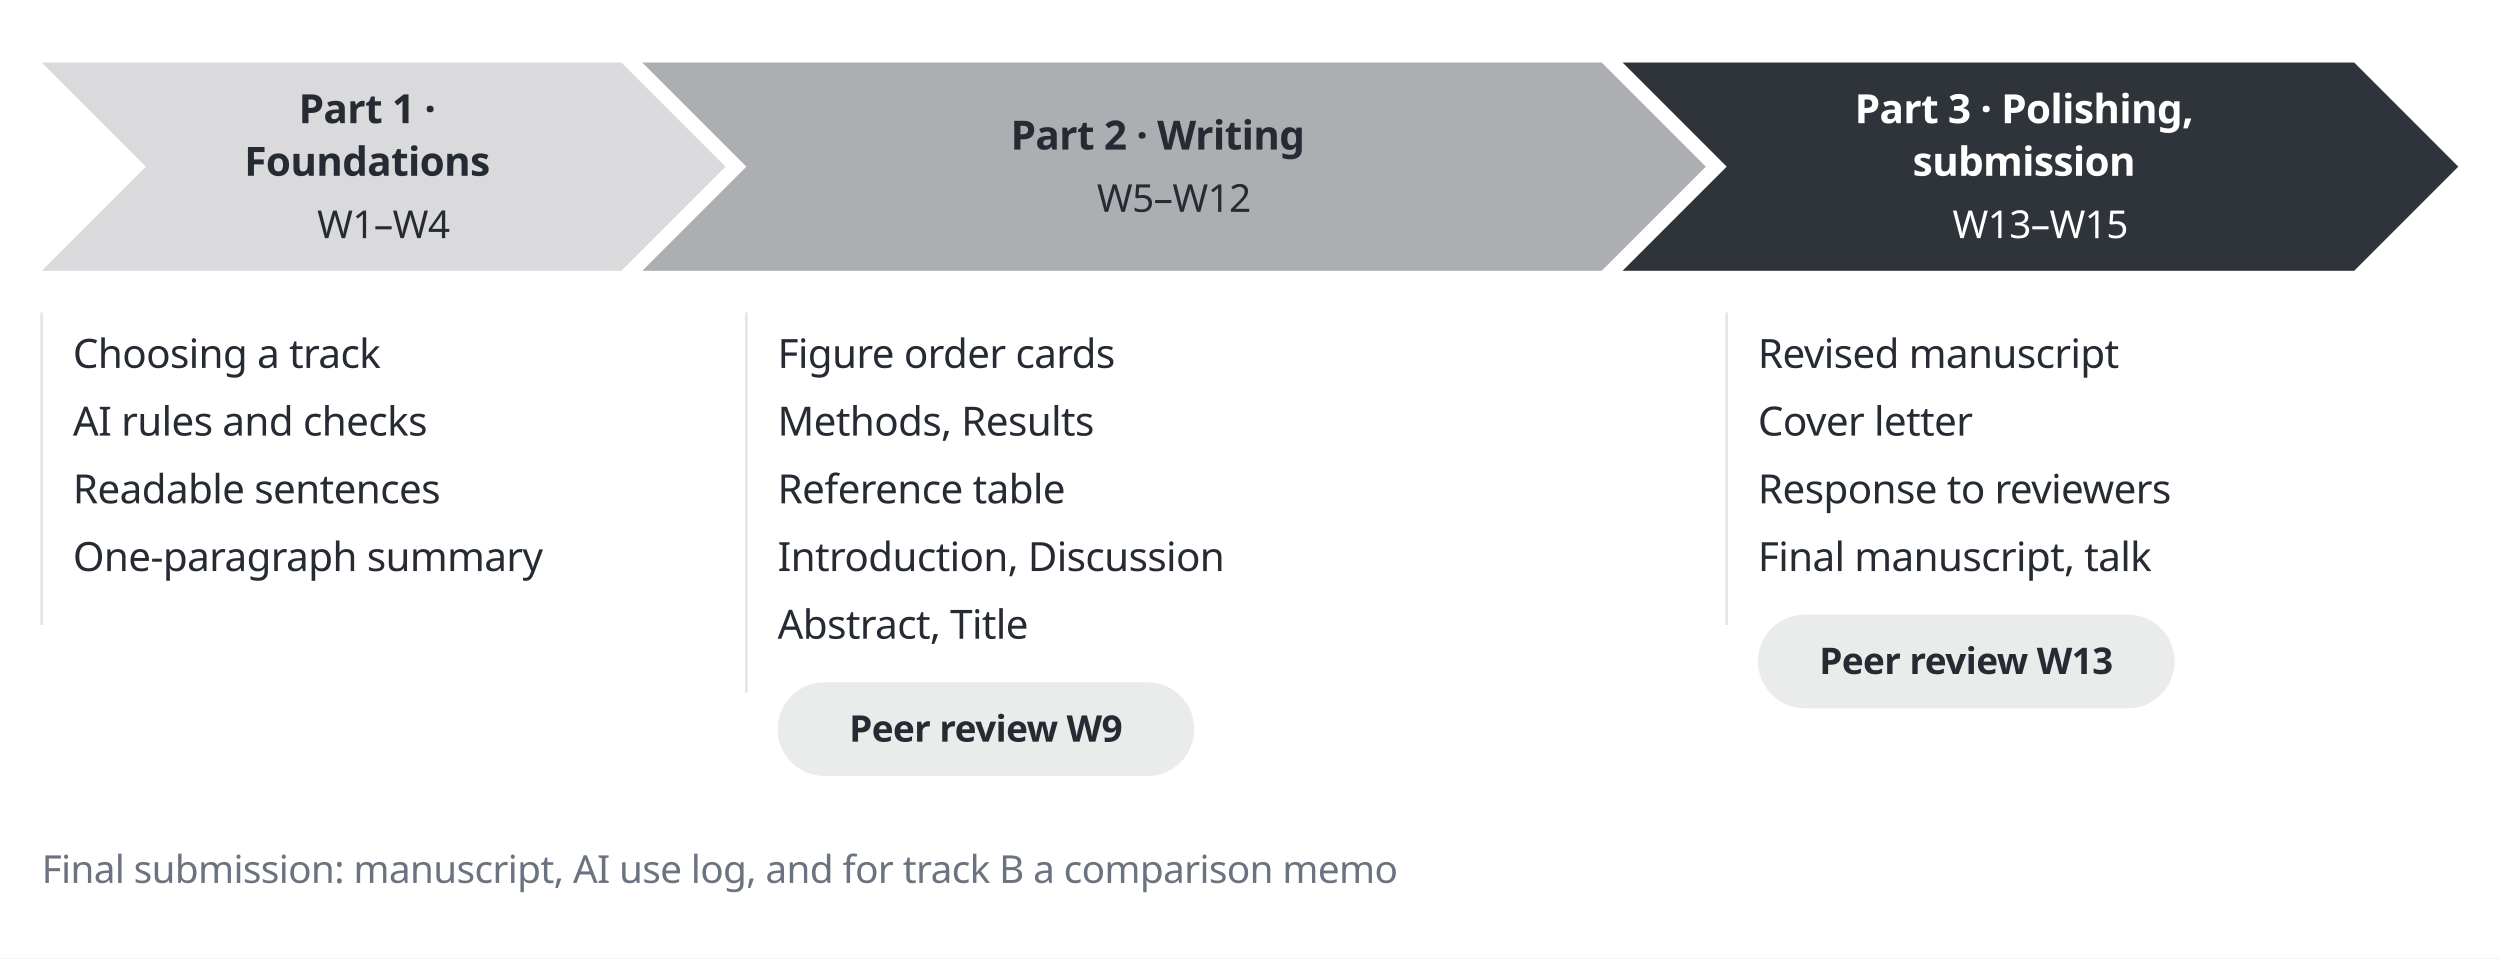
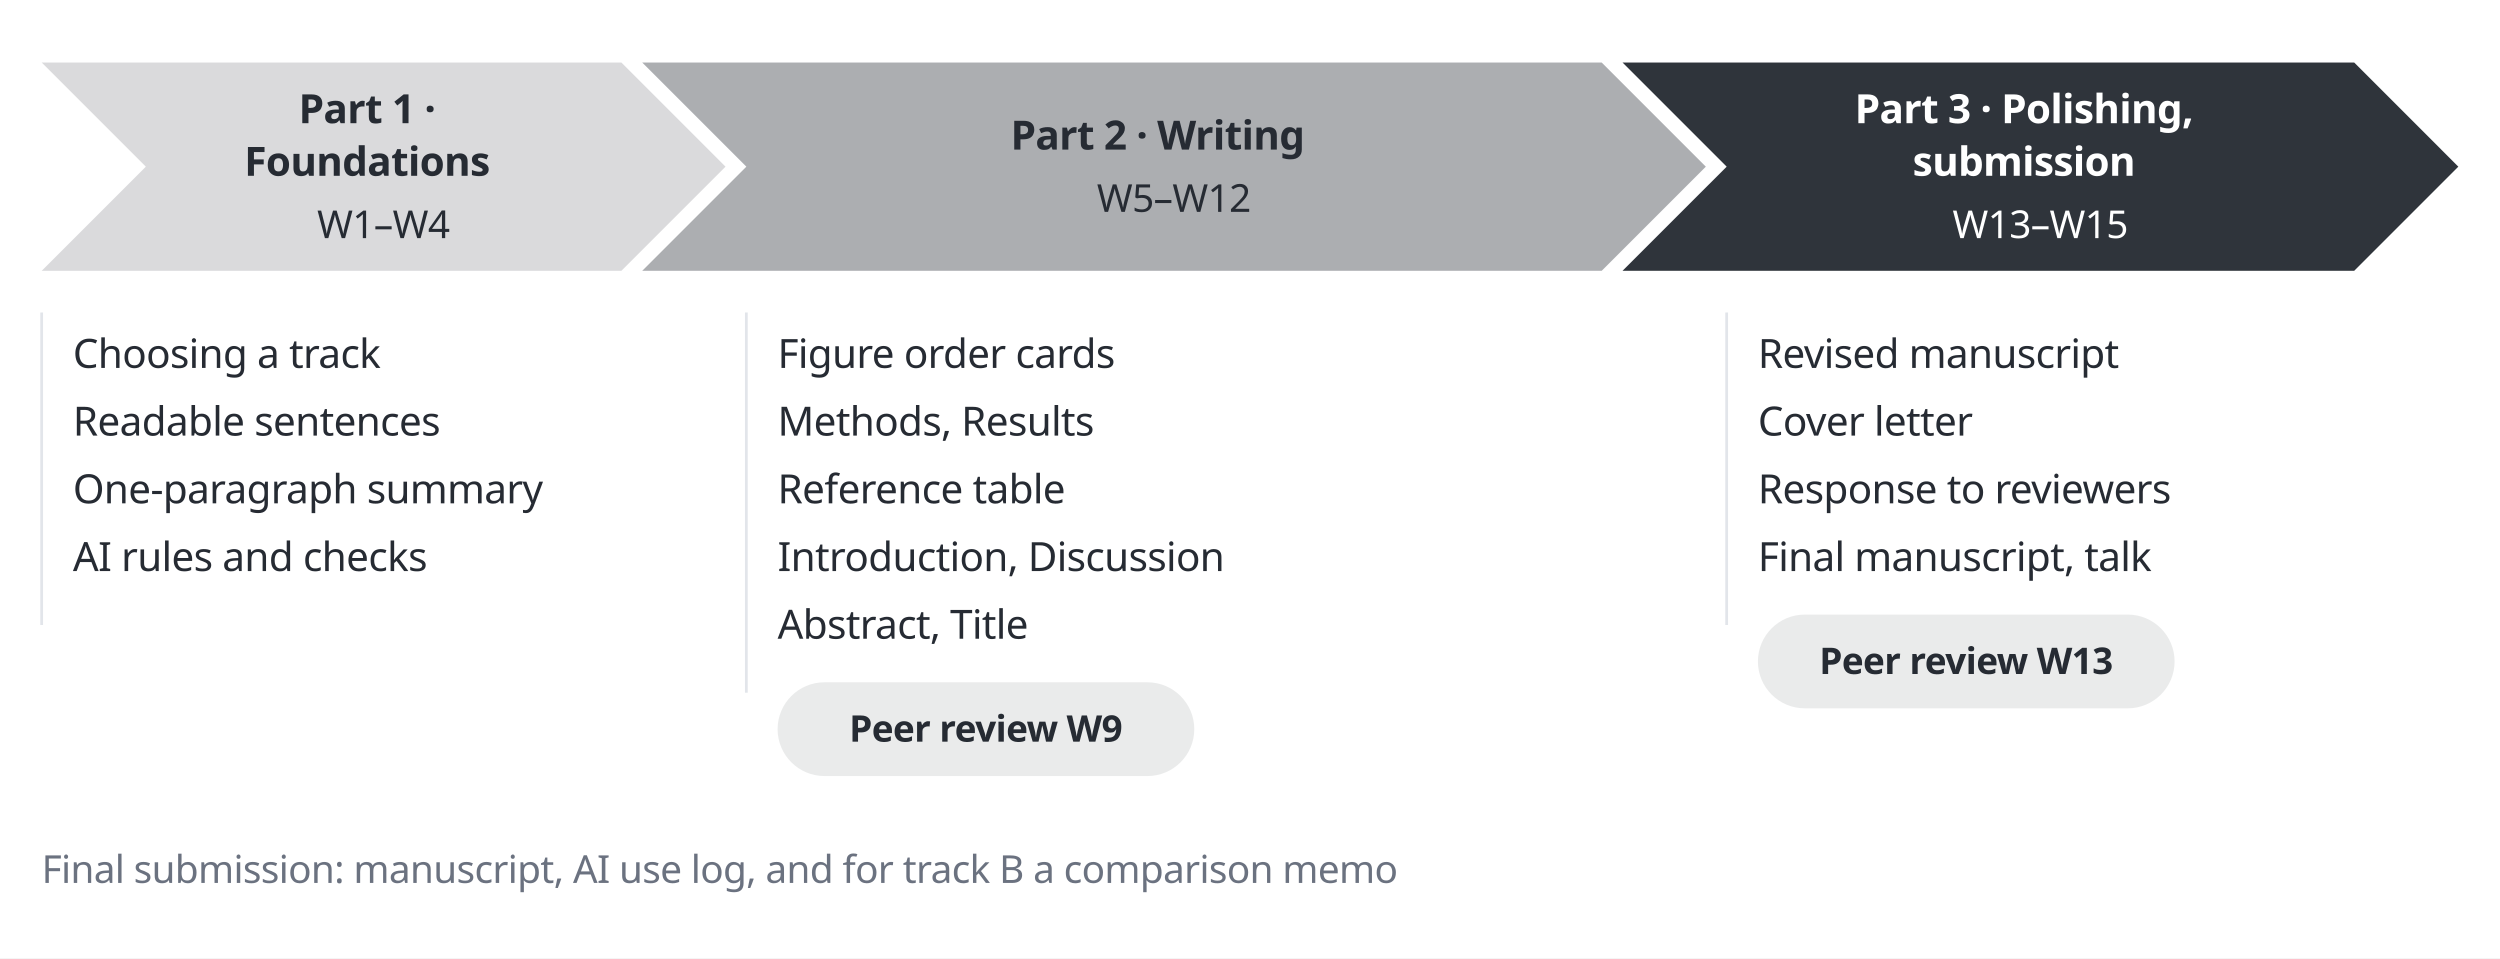
<svg xmlns="http://www.w3.org/2000/svg" width="240mm" height="92mm" viewBox="0 0 240 92" role="img" aria-labelledby="fig-title" font-family="Pretendard, 'Noto Sans KR', 'Malgun Gothic', 'Apple SD Gothic Neo', sans-serif">
  <rect width="240" height="92" fill="#FFFFFF" />
  <defs />
  <g id="Part-1-Foundations">
    <polygon points="4.00,6.00 59.65,6.00 69.65,16.00 59.65,26.00 4.00,26.00 14.00,16.00" fill="#DADADC" />
    <text text-anchor="middle" letter-spacing="-0.015em">
      <tspan x="36.82" y="11.83" font-size="3.881" fill="#262B33" font-weight="700">Part 1 ·</tspan>
      <tspan x="36.82" y="16.88" font-size="3.881" fill="#262B33" font-weight="700">Foundations</tspan>
      <tspan x="36.82" y="22.86" font-size="3.704" fill="#262B33">W1–W4</tspan>
    </text>
  </g>
  <g id="Choosing-a-track">
    <text text-anchor="start" letter-spacing="-0.015em">
      <tspan x="7.00" y="35.32" font-size="3.881" fill="#262B33">Choosing a track</tspan>
    </text>
  </g>
-   <g id="AI-rules-and-checks">
-     <text text-anchor="start" letter-spacing="-0.015em">
-       <tspan x="7.00" y="41.82" font-size="3.881" fill="#262B33">AI rules and checks</tspan>
-     </text>
-   </g>
  <g id="Readable-sentences">
    <text text-anchor="start" letter-spacing="-0.015em">
-       <tspan x="7.00" y="48.32" font-size="3.881" fill="#262B33">Readable sentences</tspan>
+       <tspan x="7.00" y="41.82" font-size="3.881" fill="#262B33">Readable sentences</tspan>
    </text>
  </g>
  <g id="One-paragraph-summary">
    <text text-anchor="start" letter-spacing="-0.015em">
-       <tspan x="7.00" y="54.82" font-size="3.881" fill="#262B33">One-paragraph summary</tspan>
+       <tspan x="7.00" y="48.32" font-size="3.881" fill="#262B33">One-paragraph summary</tspan>
+     </text>
+   </g>
+   <g id="AI-rules-and-checks">
+     <text text-anchor="start" letter-spacing="-0.015em">
+       <tspan x="7.00" y="54.82" font-size="3.881" fill="#262B33">AI rules and checks</tspan>
    </text>
  </g>
  <g id="Part-2-Writing">
    <polygon points="61.65,6.00 153.76,6.00 163.76,16.00 153.76,26.00 61.65,26.00 71.65,16.00" fill="#ACAEB1" />
    <text text-anchor="middle" letter-spacing="-0.015em">
      <tspan x="112.71" y="14.36" font-size="3.881" fill="#262B33" font-weight="700">Part 2 · Writing</tspan>
      <tspan x="112.71" y="20.34" font-size="3.704" fill="#262B33">W5–W12</tspan>
    </text>
  </g>
  <g id="Figure-order-cards">
    <text text-anchor="start" letter-spacing="-0.015em">
      <tspan x="74.65" y="35.32" font-size="3.881" fill="#262B33">Figure order cards</tspan>
    </text>
  </g>
  <g id="Methods-Results">
    <text text-anchor="start" letter-spacing="-0.015em">
      <tspan x="74.65" y="41.82" font-size="3.881" fill="#262B33">Methods, Results</tspan>
    </text>
  </g>
  <g id="Reference-table">
    <text text-anchor="start" letter-spacing="-0.015em">
      <tspan x="74.65" y="48.32" font-size="3.881" fill="#262B33">Reference table</tspan>
    </text>
  </g>
  <g id="Introduction-Discussion">
    <text text-anchor="start" letter-spacing="-0.015em">
      <tspan x="74.65" y="54.82" font-size="3.881" fill="#262B33">Introduction, Discussion</tspan>
    </text>
  </g>
  <g id="Abstract-Title">
    <text text-anchor="start" letter-spacing="-0.015em">
      <tspan x="74.65" y="61.32" font-size="3.881" fill="#262B33">Abstract, Title</tspan>
    </text>
  </g>
  <g id="Peer-review-W9">
    <rect x="74.65" y="65.50" width="40.00" height="9.00" rx="4.50" fill="#EAEBEB" />
    <text text-anchor="middle" letter-spacing="-0.015em">
      <tspan x="94.65" y="71.20" font-size="3.528" fill="#262B33" font-weight="700">Peer review W9</tspan>
    </text>
  </g>
  <g id="Part-3-Polishing-submission">
    <polygon points="155.76,6.00 226.00,6.00 236.00,16.00 226.00,26.00 155.76,26.00 165.76,16.00" fill="#2F343B" />
    <text text-anchor="middle" letter-spacing="-0.015em">
      <tspan x="195.88" y="11.83" font-size="3.881" fill="#FFFFFF" font-weight="700">Part 3 · Polishing,</tspan>
      <tspan x="195.88" y="16.88" font-size="3.881" fill="#FFFFFF" font-weight="700">submission</tspan>
      <tspan x="195.88" y="22.86" font-size="3.704" fill="#FFFFFF">W13–W15</tspan>
    </text>
  </g>
  <g id="Revised-manuscript">
    <text text-anchor="start" letter-spacing="-0.015em">
      <tspan x="168.76" y="35.32" font-size="3.881" fill="#262B33">Revised manuscript</tspan>
    </text>
  </g>
  <g id="Cover-letter">
    <text text-anchor="start" letter-spacing="-0.015em">
      <tspan x="168.76" y="41.82" font-size="3.881" fill="#262B33">Cover letter</tspan>
    </text>
  </g>
  <g id="Response-to-reviewers">
    <text text-anchor="start" letter-spacing="-0.015em">
      <tspan x="168.76" y="48.32" font-size="3.881" fill="#262B33">Response to reviewers</tspan>
    </text>
  </g>
  <g id="Final-manuscript-talk">
    <text text-anchor="start" letter-spacing="-0.015em">
      <tspan x="168.76" y="54.82" font-size="3.881" fill="#262B33">Final manuscript, talk</tspan>
    </text>
  </g>
  <g id="Peer-review-W13">
    <rect x="168.76" y="59.00" width="40.00" height="9.00" rx="4.50" fill="#EAEBEB" />
    <text text-anchor="middle" letter-spacing="-0.015em">
      <tspan x="188.76" y="64.70" font-size="3.528" fill="#262B33" font-weight="700">Peer review W13</tspan>
    </text>
  </g>
  <g id="Final-submission-manuscript-AI-use-log-a">
    <text text-anchor="start" letter-spacing="-0.015em">
      <tspan x="4.00" y="84.76" font-size="3.704" fill="#6B7280">Final submission: manuscript, AI use log, and for track B a comparison memo</tspan>
    </text>
  </g>
  <line x1="4.00" y1="30.00" x2="4.00" y2="60.00" stroke="#E2E5EA" stroke-width="0.265" />
  <line x1="71.65" y1="30.00" x2="71.65" y2="66.50" stroke="#E2E5EA" stroke-width="0.265" />
  <line x1="165.76" y1="30.00" x2="165.76" y2="60.00" stroke="#E2E5EA" stroke-width="0.265" />
</svg>
